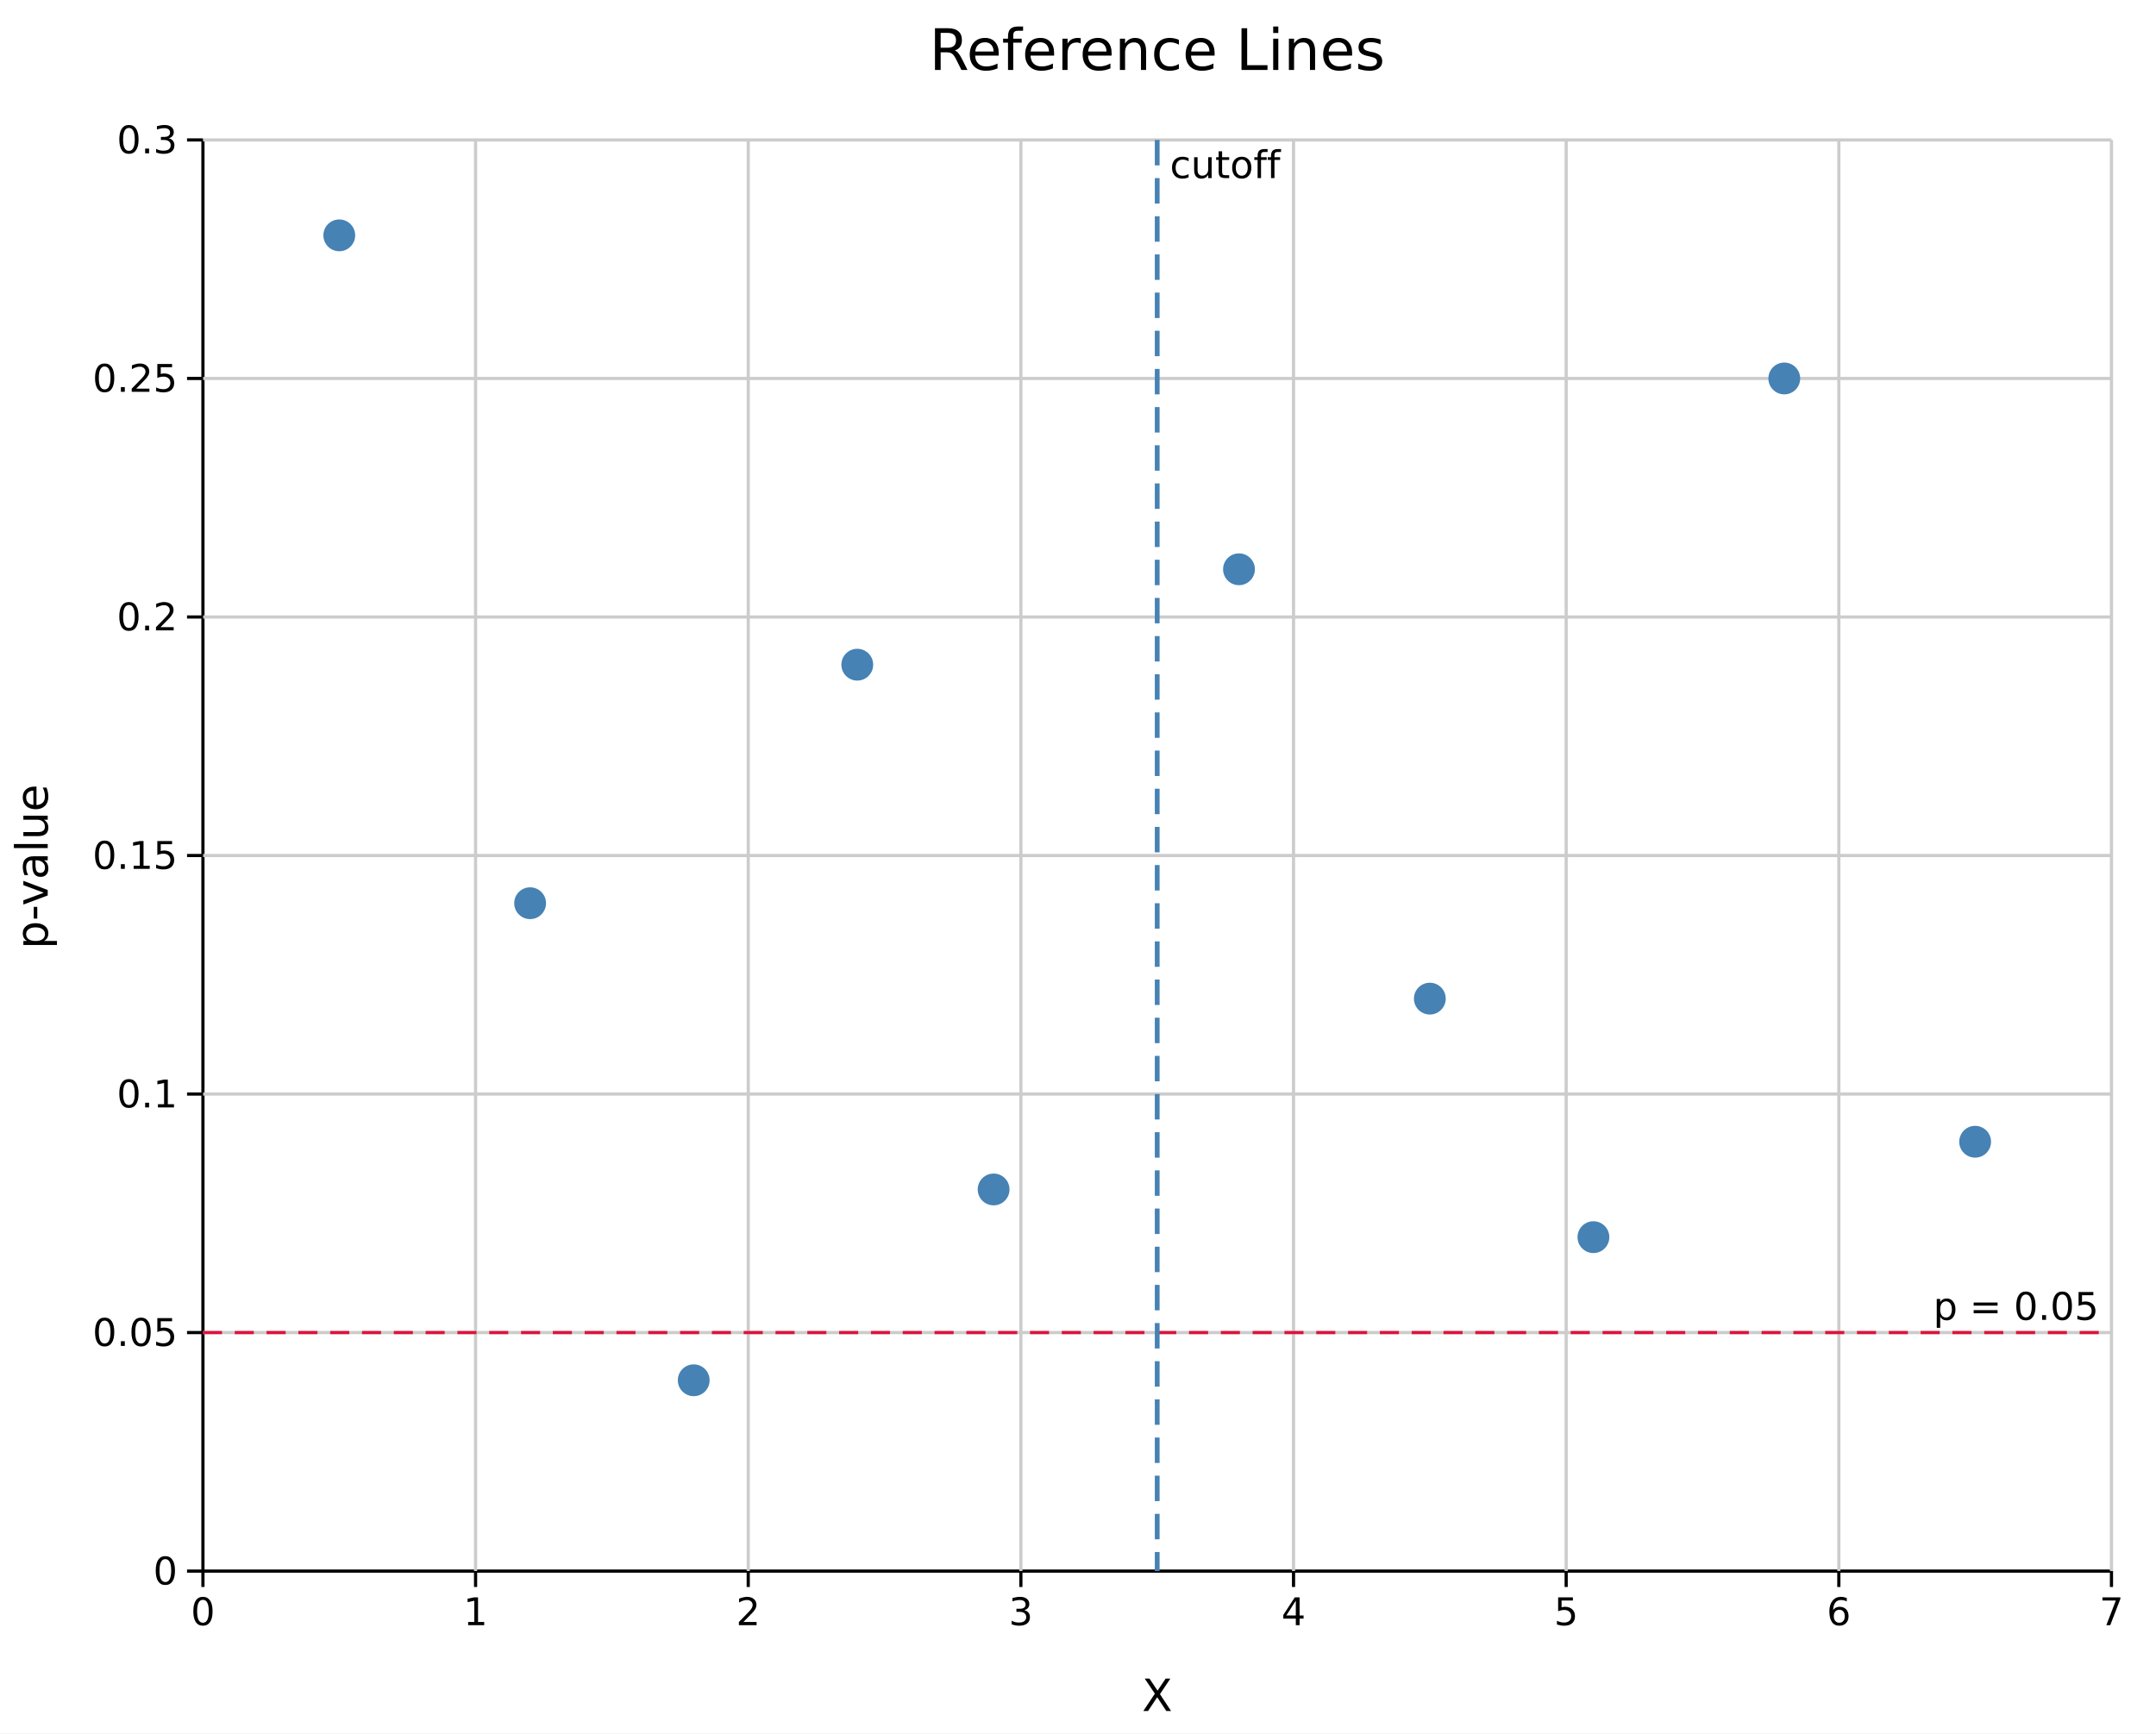
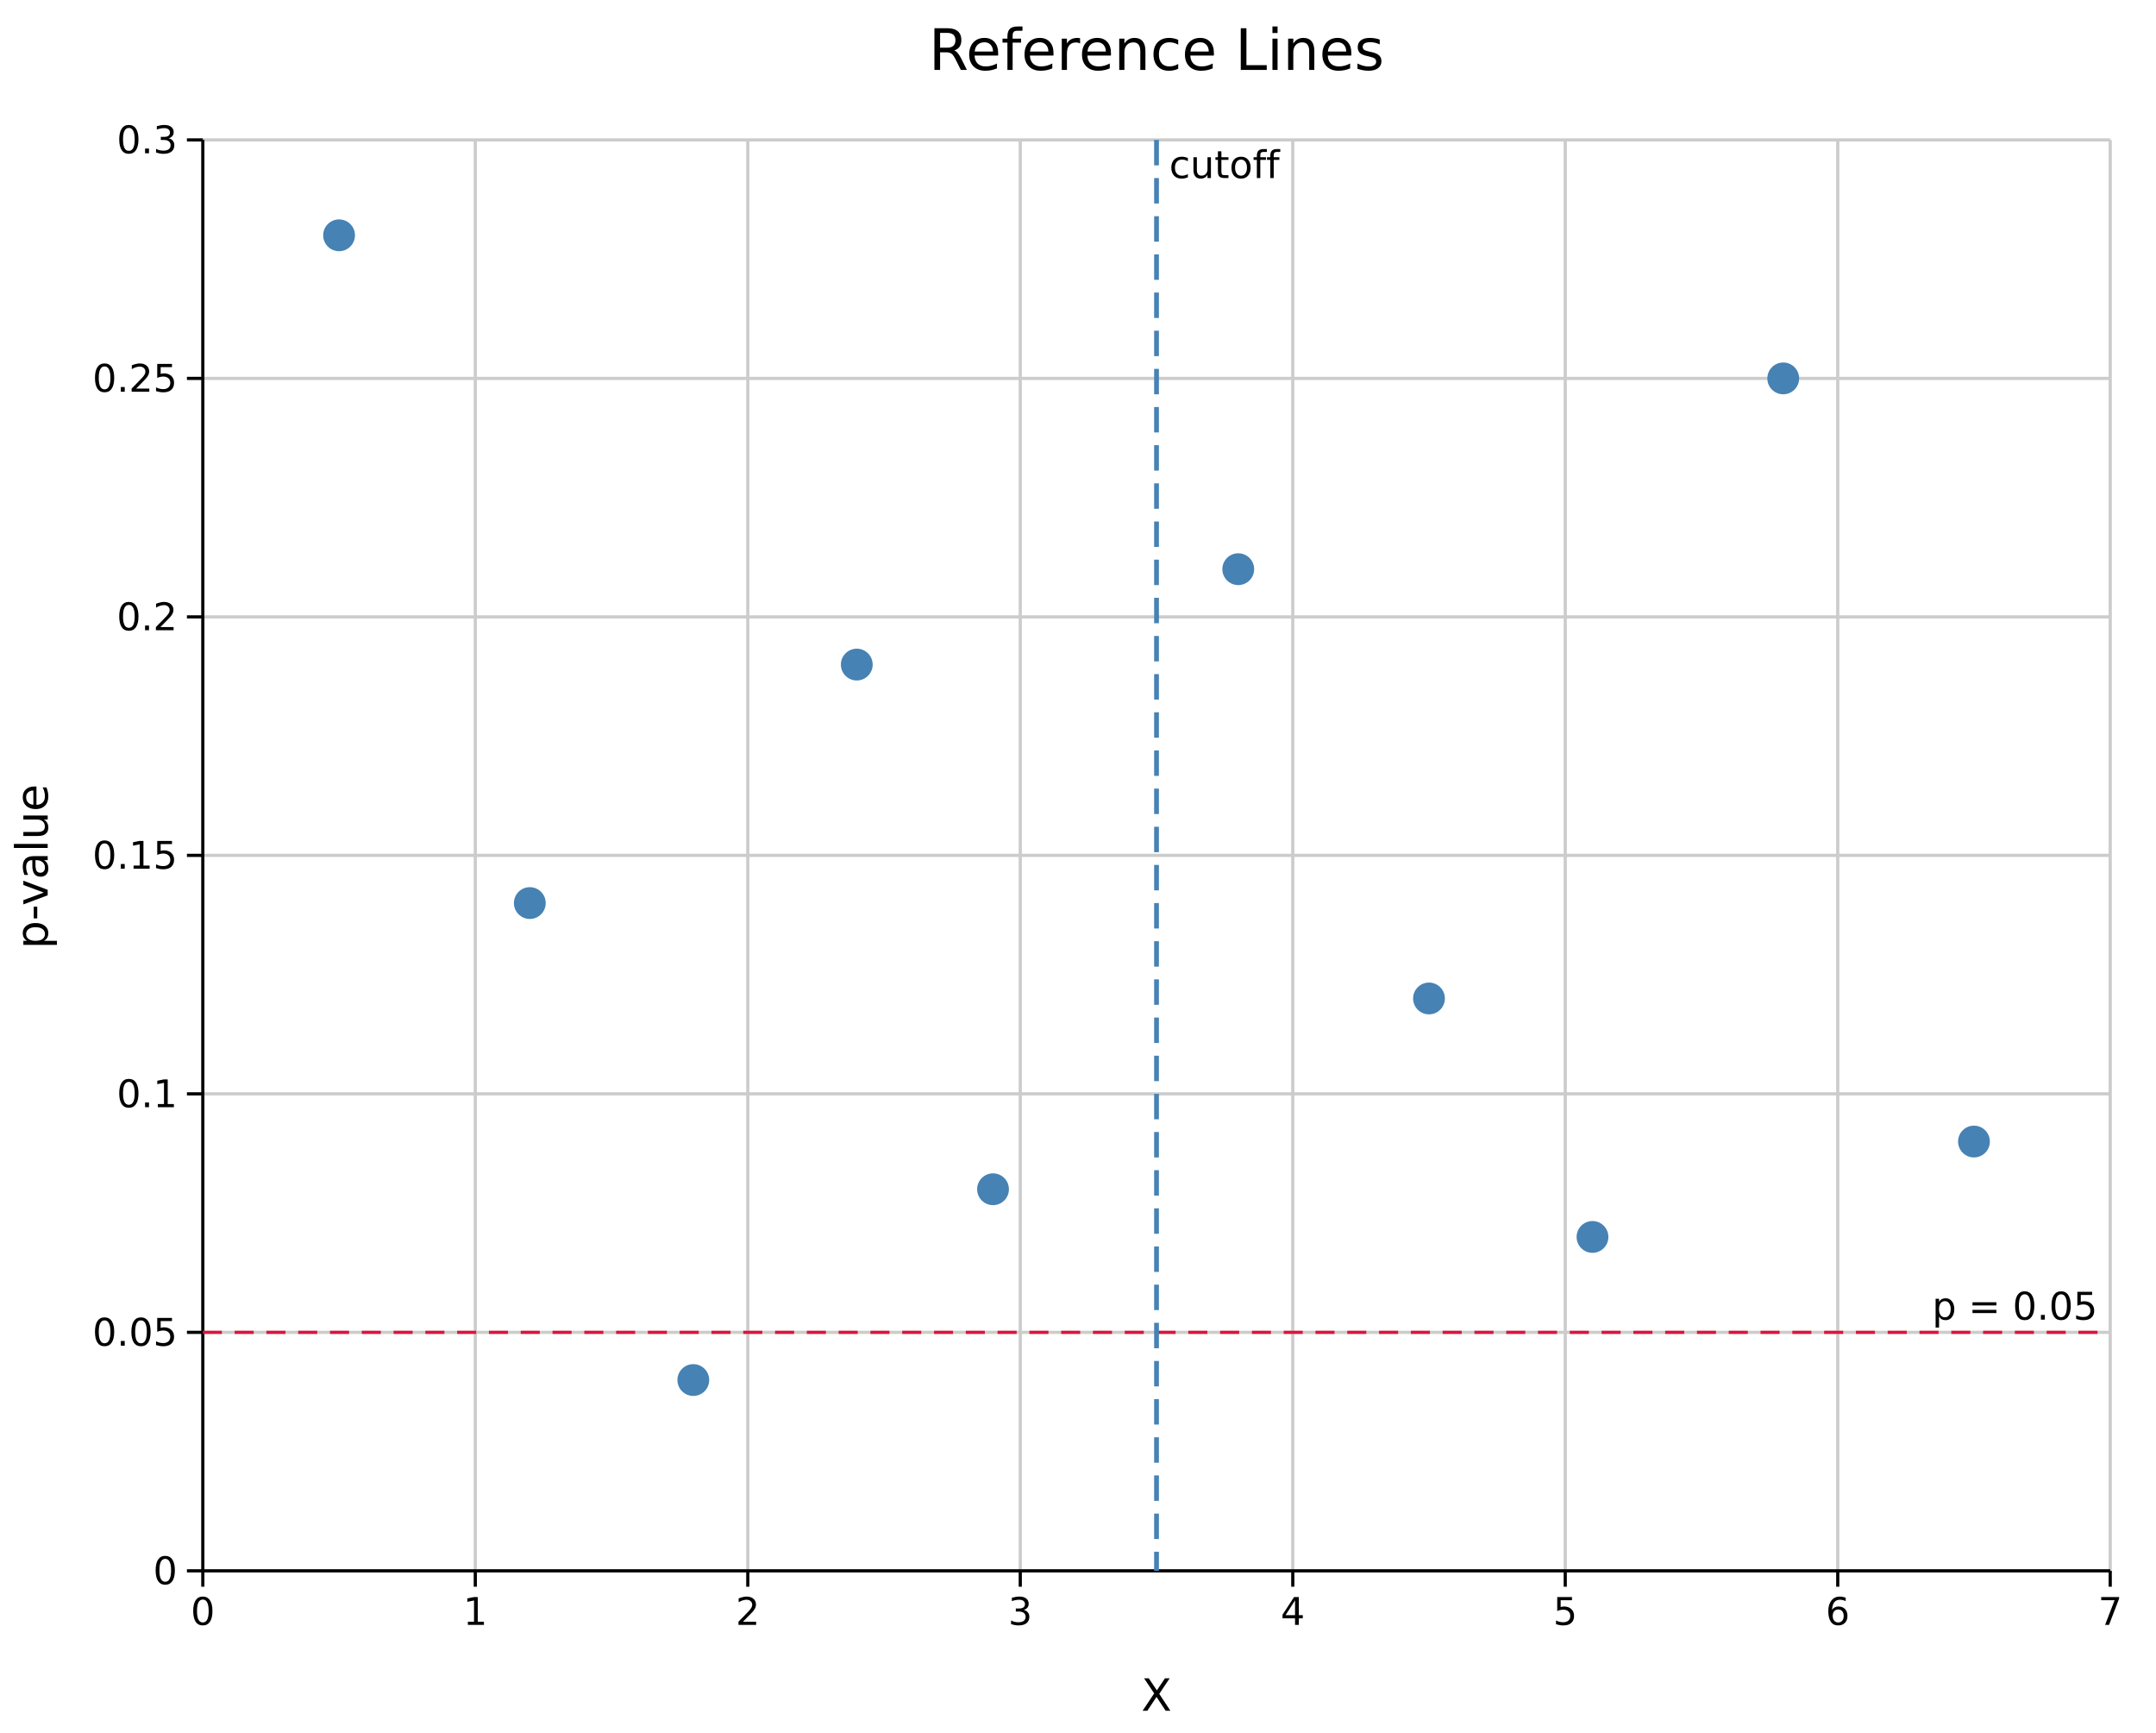
- <svg xmlns="http://www.w3.org/2000/svg" width="677.8" height="545" font-family="DejaVu Sans, Liberation Sans, Arial, sans-serif" fill="black">
+ <svg xmlns="http://www.w3.org/2000/svg" width="678.2" height="545" font-family="DejaVu Sans, Liberation Sans, Arial, sans-serif" fill="black">
  <rect width="100%" height="100%" fill="white" />
-   <line x1="63.8" y1="494" x2="663.8" y2="494" stroke="#000000" stroke-width="1" />
-   <line x1="63.8" y1="44" x2="63.8" y2="494" stroke="#000000" stroke-width="1" />
  <line x1="149.51" y1="44" x2="149.51" y2="494" stroke="#cccccc" stroke-width="1" />
  <line x1="235.23" y1="44" x2="235.23" y2="494" stroke="#cccccc" stroke-width="1" />
  <line x1="320.94" y1="44" x2="320.94" y2="494" stroke="#cccccc" stroke-width="1" />
  <line x1="406.66" y1="44" x2="406.66" y2="494" stroke="#cccccc" stroke-width="1" />
  <line x1="492.37" y1="44" x2="492.37" y2="494" stroke="#cccccc" stroke-width="1" />
  <line x1="578.09" y1="44" x2="578.09" y2="494" stroke="#cccccc" stroke-width="1" />
  <line x1="663.8" y1="44" x2="663.8" y2="494" stroke="#cccccc" stroke-width="1" />
  <line x1="63.8" y1="419" x2="663.8" y2="419" stroke="#cccccc" stroke-width="1" />
  <line x1="63.8" y1="344" x2="663.8" y2="344" stroke="#cccccc" stroke-width="1" />
  <line x1="63.8" y1="269" x2="663.8" y2="269" stroke="#cccccc" stroke-width="1" />
  <line x1="63.8" y1="194" x2="663.8" y2="194" stroke="#cccccc" stroke-width="1" />
  <line x1="63.8" y1="119" x2="663.8" y2="119" stroke="#cccccc" stroke-width="1" />
  <line x1="63.8" y1="44" x2="663.8" y2="44" stroke="#cccccc" stroke-width="1" />
+   <line x1="63.8" y1="494" x2="663.8" y2="494" stroke="#000000" stroke-width="1" />
+   <line x1="63.8" y1="44" x2="63.8" y2="494" stroke="#000000" stroke-width="1" />
  <line x1="63.8" y1="494" x2="63.8" y2="499" stroke="#000000" stroke-width="1" />
  <text x="63.8" y="511" font-size="12" text-anchor="middle">0</text>
  <line x1="149.51" y1="494" x2="149.51" y2="499" stroke="#000000" stroke-width="1" />
  <text x="149.51" y="511" font-size="12" text-anchor="middle">1</text>
  <line x1="235.23" y1="494" x2="235.23" y2="499" stroke="#000000" stroke-width="1" />
  <text x="235.23" y="511" font-size="12" text-anchor="middle">2</text>
  <line x1="320.94" y1="494" x2="320.94" y2="499" stroke="#000000" stroke-width="1" />
  <text x="320.94" y="511" font-size="12" text-anchor="middle">3</text>
  <line x1="406.66" y1="494" x2="406.66" y2="499" stroke="#000000" stroke-width="1" />
  <text x="406.66" y="511" font-size="12" text-anchor="middle">4</text>
  <line x1="492.37" y1="494" x2="492.37" y2="499" stroke="#000000" stroke-width="1" />
  <text x="492.37" y="511" font-size="12" text-anchor="middle">5</text>
  <line x1="578.09" y1="494" x2="578.09" y2="499" stroke="#000000" stroke-width="1" />
  <text x="578.09" y="511" font-size="12" text-anchor="middle">6</text>
  <line x1="663.8" y1="494" x2="663.8" y2="499" stroke="#000000" stroke-width="1" />
  <text x="663.8" y="511" font-size="12" text-anchor="middle">7</text>
  <line x1="58.8" y1="494" x2="63.8" y2="494" stroke="#000000" stroke-width="1" />
  <text x="55.8" y="498.2" font-size="12" text-anchor="end">0</text>
  <line x1="58.8" y1="419" x2="63.8" y2="419" stroke="#000000" stroke-width="1" />
  <text x="55.8" y="423.2" font-size="12" text-anchor="end">0.05</text>
  <line x1="58.8" y1="344" x2="63.8" y2="344" stroke="#000000" stroke-width="1" />
  <text x="55.8" y="348.2" font-size="12" text-anchor="end">0.1</text>
  <line x1="58.8" y1="269" x2="63.8" y2="269" stroke="#000000" stroke-width="1" />
  <text x="55.8" y="273.2" font-size="12" text-anchor="end">0.15</text>
  <line x1="58.8" y1="194" x2="63.8" y2="194" stroke="#000000" stroke-width="1" />
  <text x="55.8" y="198.2" font-size="12" text-anchor="end">0.2</text>
  <line x1="58.8" y1="119" x2="63.8" y2="119" stroke="#000000" stroke-width="1" />
  <text x="55.8" y="123.2" font-size="12" text-anchor="end">0.25</text>
  <line x1="58.8" y1="44" x2="63.8" y2="44" stroke="#000000" stroke-width="1" />
  <text x="55.8" y="48.2" font-size="12" text-anchor="end">0.3</text>
  <text x="363.8" y="538" font-size="14" text-anchor="middle">X</text>
  <text x="15" y="272.5" font-size="14" text-anchor="middle" transform="rotate(-90,15,272.5)">p-value</text>
  <text x="363.8" y="22" font-size="18" text-anchor="middle">Reference Lines</text>
  <circle cx="106.66" cy="74" r="5" fill="#4682b4" />
  <circle cx="166.66" cy="284" r="5" fill="#4682b4" />
  <circle cx="218.09" cy="434" r="5" fill="#4682b4" />
  <circle cx="269.51" cy="209" r="5" fill="#4682b4" />
  <circle cx="312.37" cy="374" r="5" fill="#4682b4" />
  <circle cx="389.51" cy="179" r="5" fill="#4682b4" />
  <circle cx="449.51" cy="314" r="5" fill="#4682b4" />
  <circle cx="500.94" cy="389" r="5" fill="#4682b4" />
  <circle cx="560.94" cy="119" r="5" fill="#4682b4" />
  <circle cx="620.94" cy="359" r="5" fill="#4682b4" />
  <line x1="63.8" y1="419" x2="663.8" y2="419" stroke="#dc143c" stroke-width="1" stroke-dasharray="6 4" />
  <text x="659.8" y="415" font-size="12" text-anchor="end">p = 0.05</text>
  <line x1="363.8" y1="44" x2="363.8" y2="494" stroke="#4682b4" stroke-width="1.5" stroke-dasharray="8 4" />
  <text x="367.8" y="56" font-size="12" text-anchor="start">cutoff</text>
</svg>
